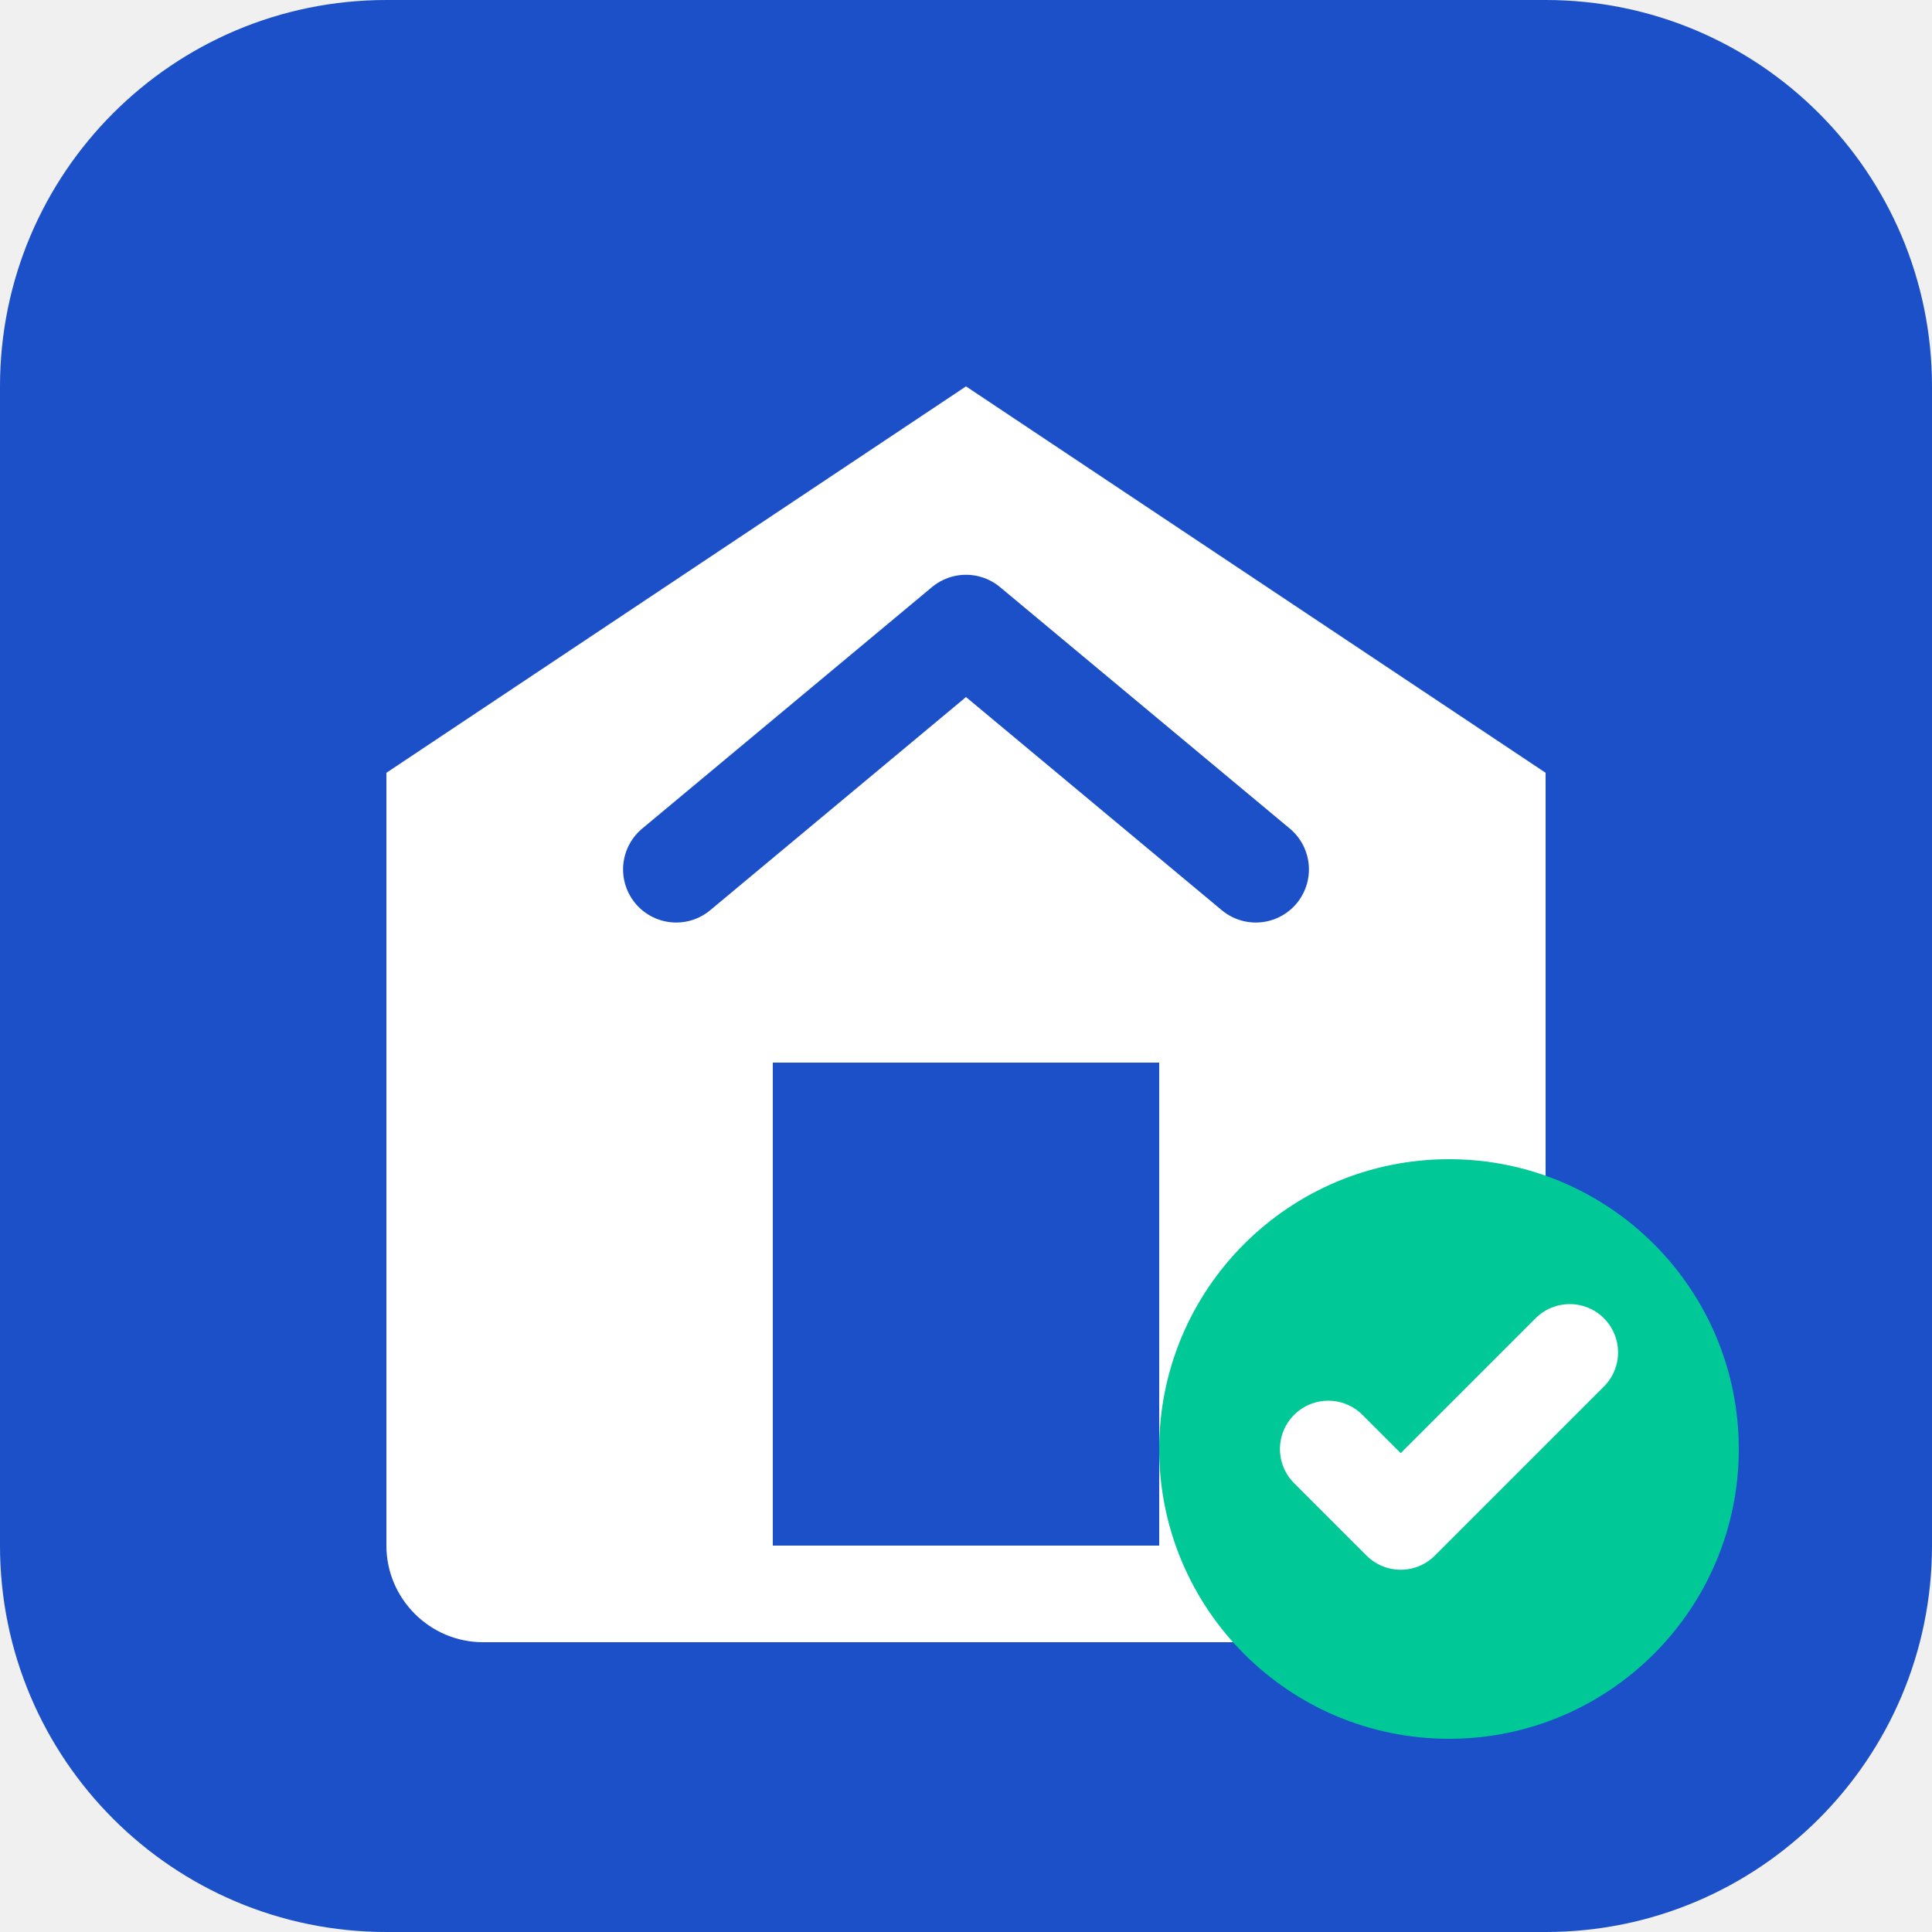
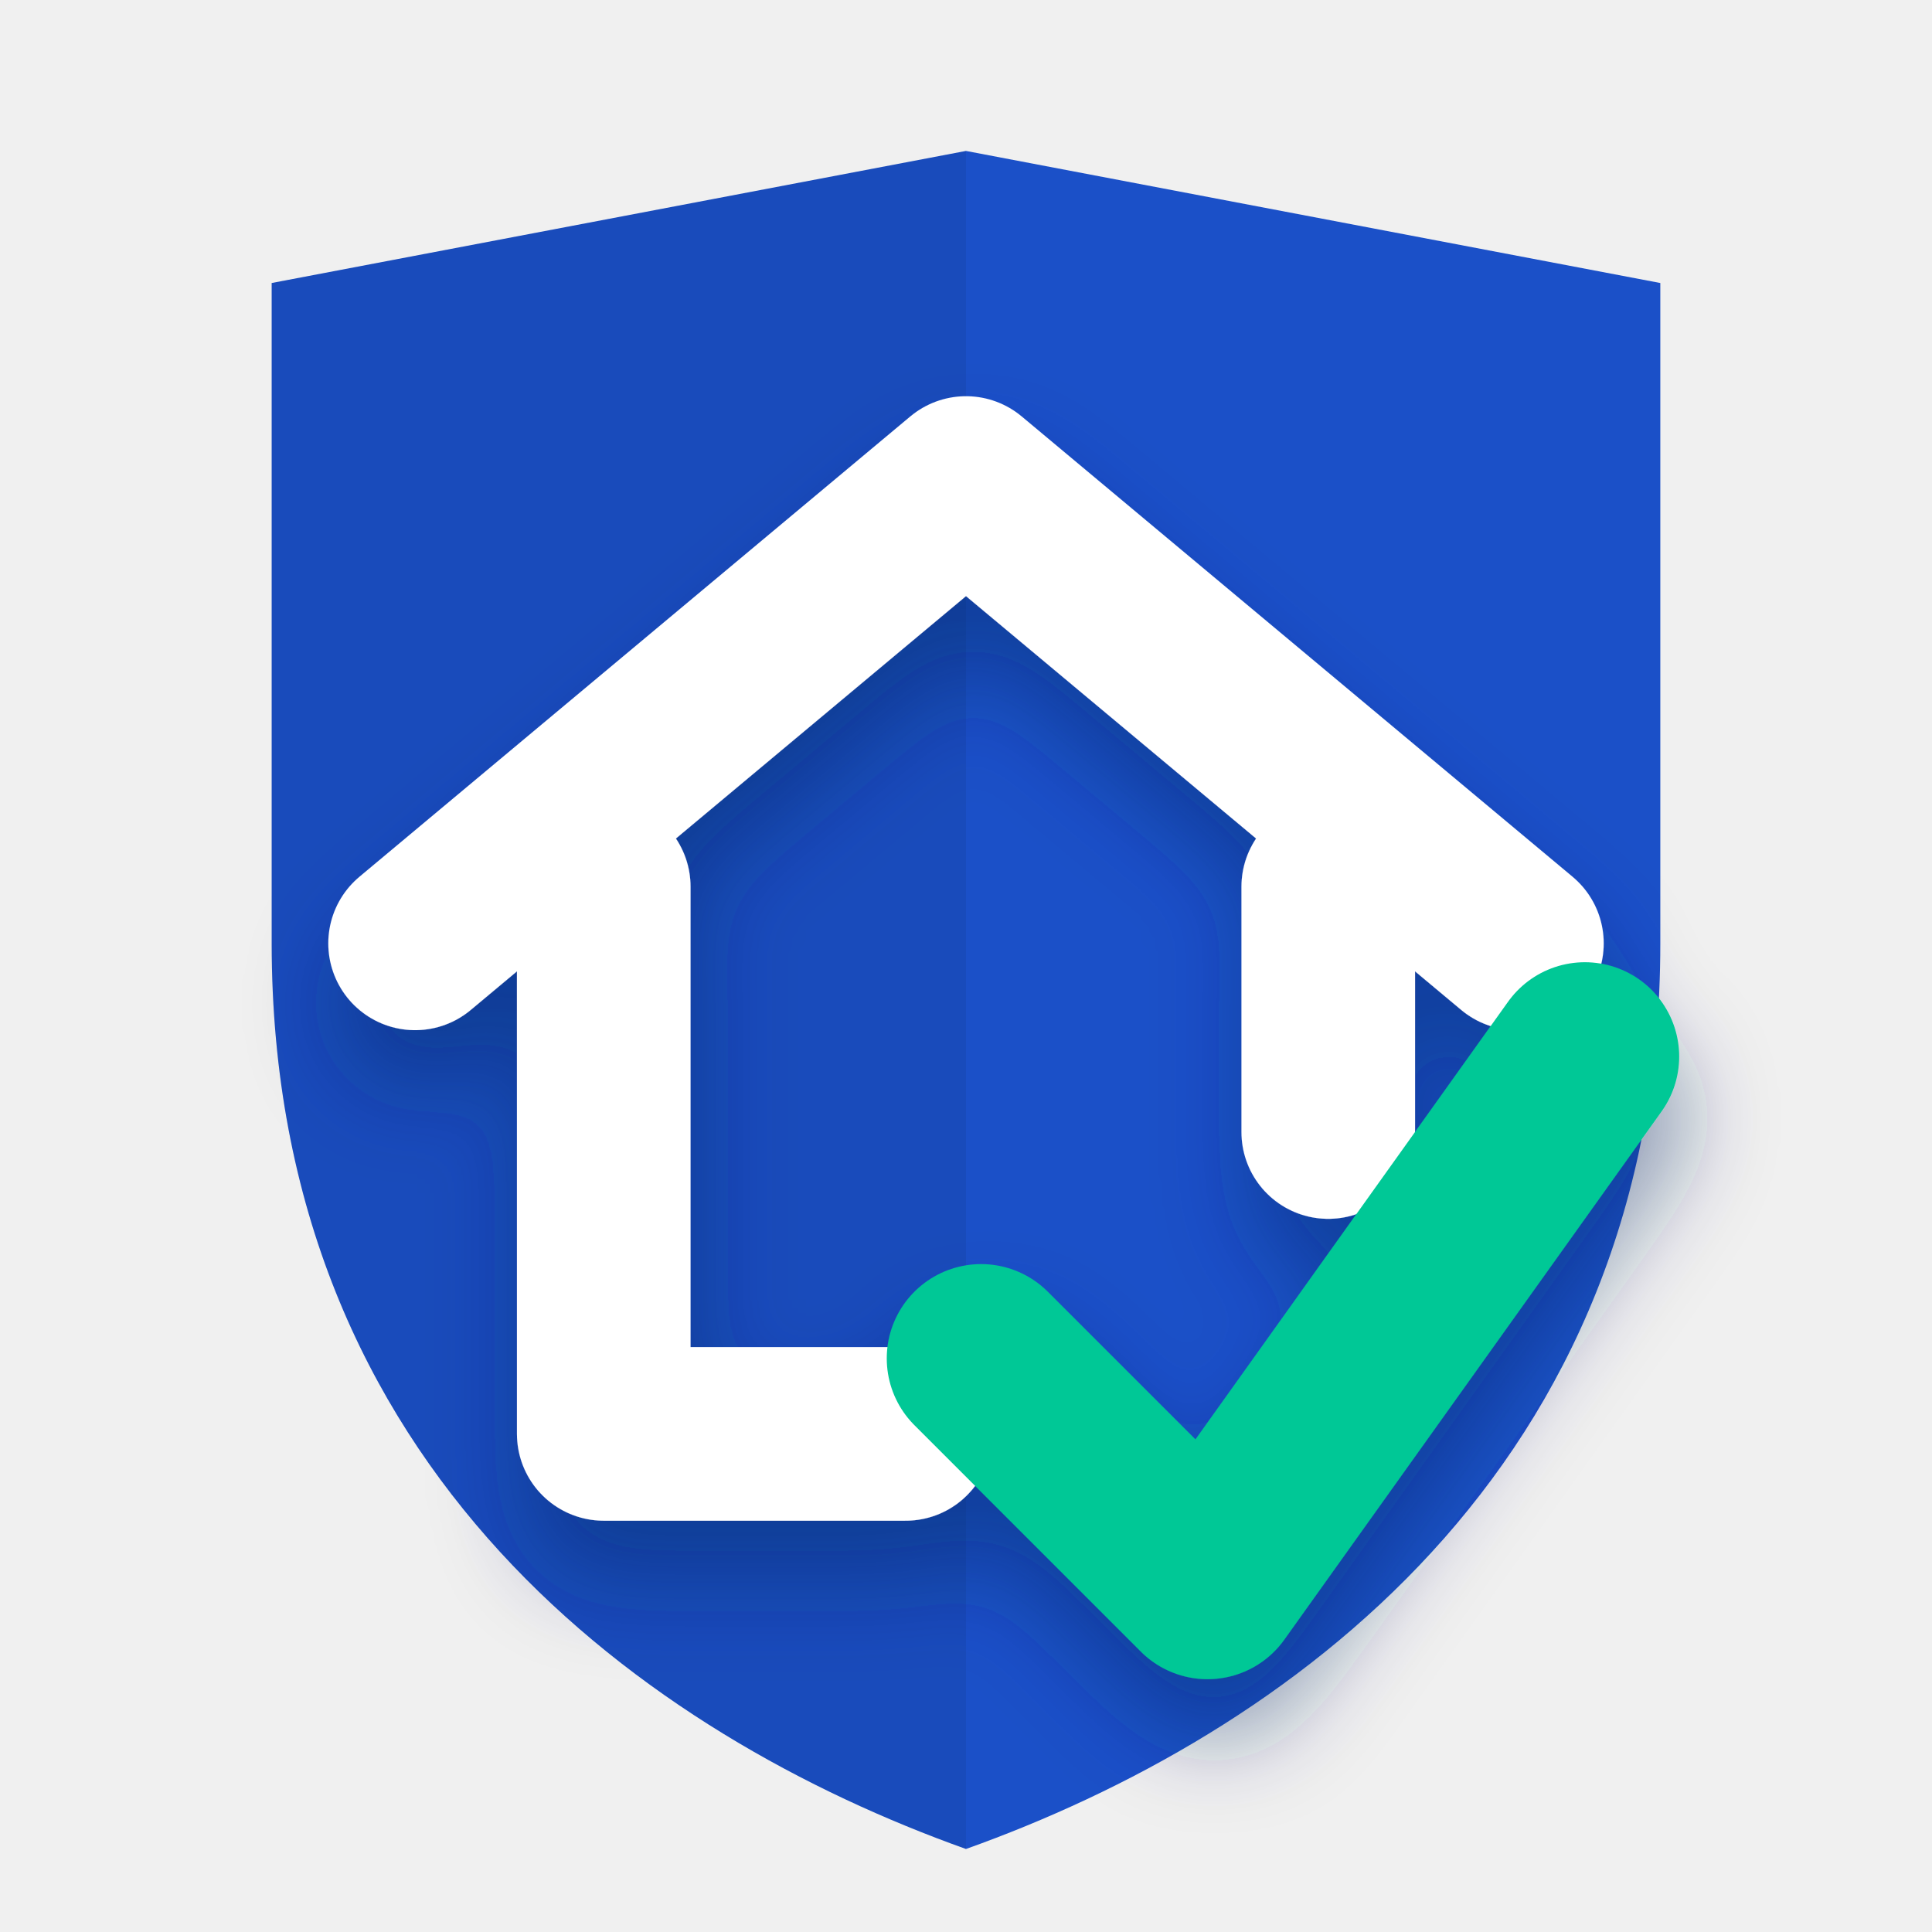
- <svg xmlns="http://www.w3.org/2000/svg" width="40" height="40" viewBox="0 0 40 40" fill="none">
-   <rect width="40" height="40" rx="8" fill="#1B50C8" />
-   <path d="M20 8L8 16V32C8 33.1 8.9 34 10 34H30C31.1 34 32 33.1 32 32V16L20 8Z" fill="white" />
-   <path d="M16 22V32H24V22H16Z" fill="#1B50C8" />
-   <path d="M14 18L20 13L26 18" stroke="#1B50C8" stroke-width="2.2" stroke-linecap="round" stroke-linejoin="round" fill="none" />
-   <circle cx="30" cy="30" r="6" fill="#00C896" />
-   <path d="M27.5 30L29 31.5L32.5 28" stroke="white" stroke-width="2" stroke-linecap="round" stroke-linejoin="round" />
+ <svg xmlns="http://www.w3.org/2000/svg" width="512" height="512" viewBox="0 0 512 512" fill="none">
+   <defs>
+     <filter id="shadow" x="-20%" y="-20%" width="150%" height="150%">
+       <feDropShadow dx="2" dy="16" stdDeviation="12" flood-color="#0A2460" flood-opacity="0.4" />
+     </filter>
+   </defs>
+   <path d="M 256 40 L 440 75 L 440 250 C 440 390 340 460 256 490 C 172 460 72 390 72 250 L 72 75 Z" fill="#1B50C8" />
+   <path d="M 256 40 L 256 490 C 172 460 72 390 72 250 L 72 75 Z" fill="#0A2460" fill-opacity="0.12" />
+   <g filter="url(#shadow)" fill="none" stroke-linecap="round" stroke-linejoin="round">
+     <path d="M 160 235 L 160 380 L 240 380" stroke="white" stroke-width="46" />
+     <path d="M 352 235 L 352 300" stroke="white" stroke-width="46" />
+     <path d="M 110 250 L 256 128 L 402 250" stroke="white" stroke-width="46" />
+     <path d="M 260 360 L 320 420 L 420 280" stroke="#00C896" stroke-width="50" />
+   </g>
</svg>
